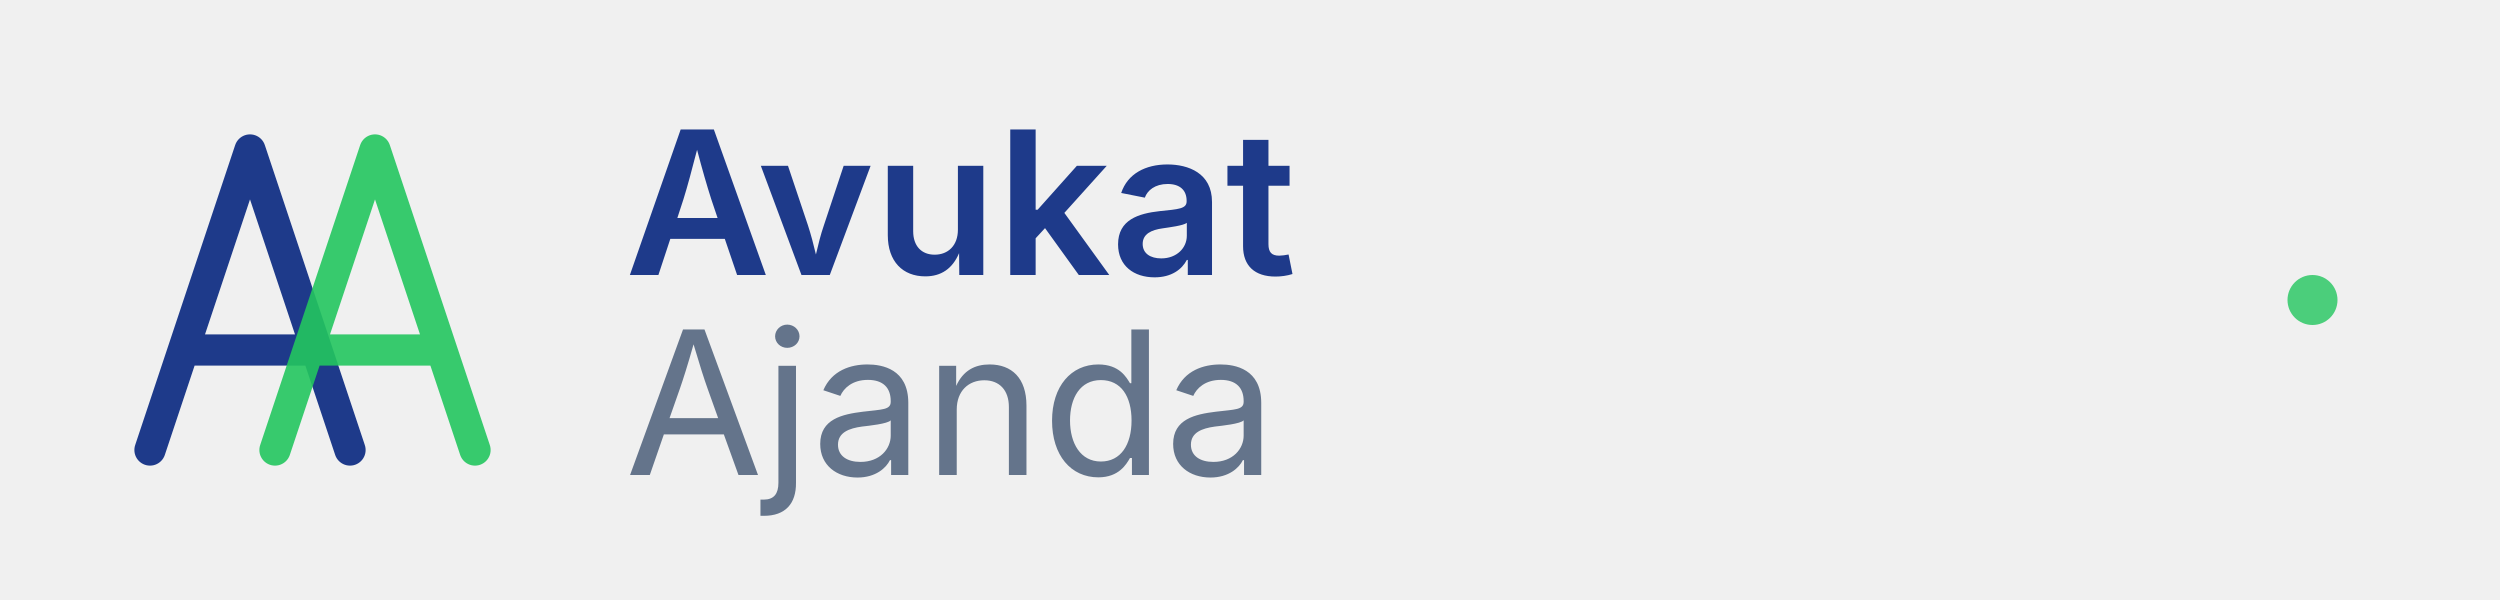
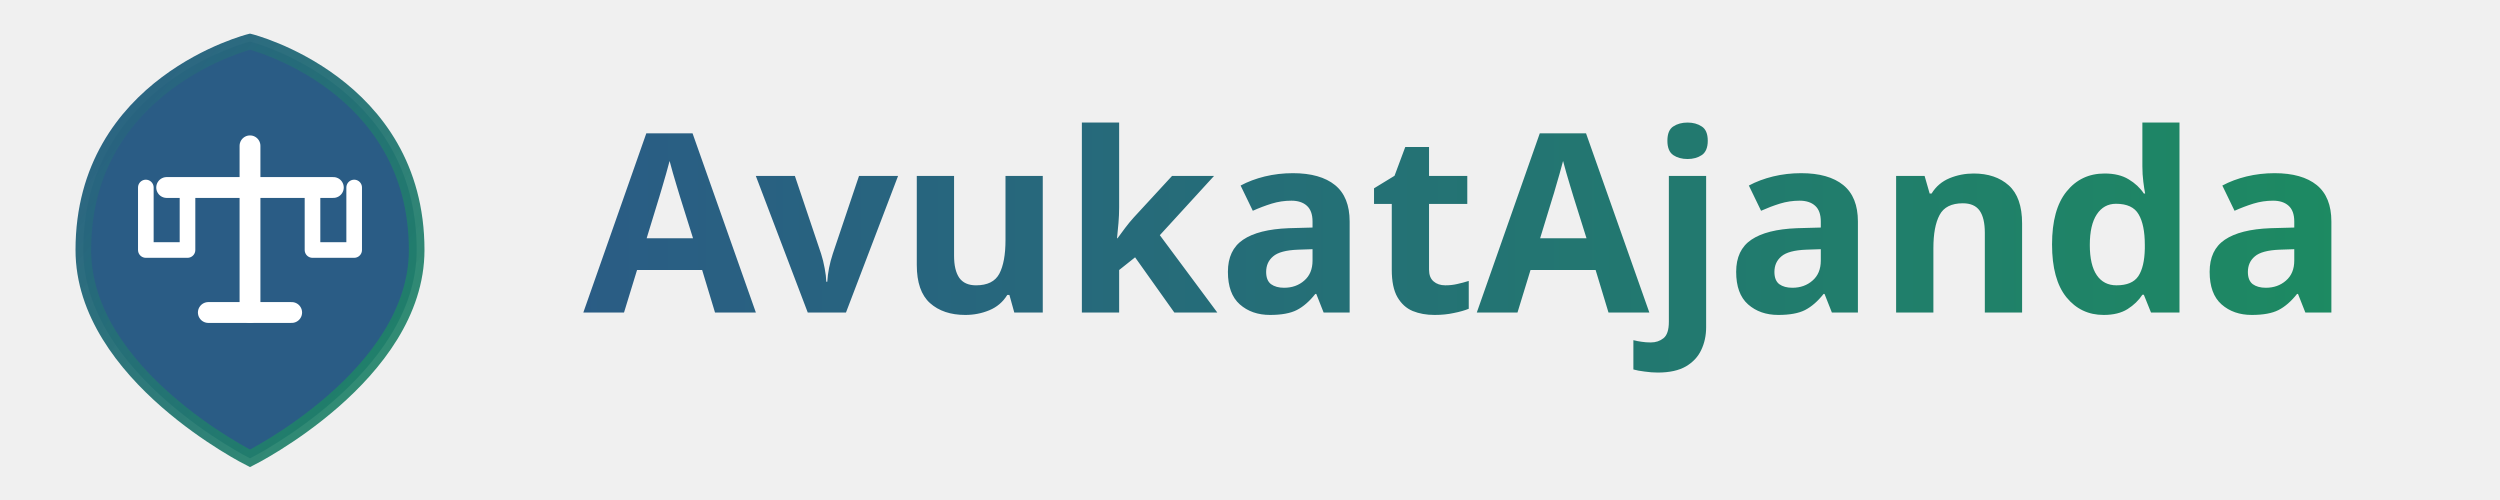
- <svg xmlns="http://www.w3.org/2000/svg" width="200" height="48" viewBox="0 0 200 48" fill="none">
-   <g id="monogram">
-     <path d="M12 36L20 12L28 36M15 28H25" stroke="#1E3A8A" stroke-width="2.5" stroke-linecap="round" stroke-linejoin="round" fill="none" />
-     <path d="M22 36L30 12L38 36M25 28H35" stroke="#22C55E" stroke-width="2.5" stroke-linecap="round" stroke-linejoin="round" fill="none" opacity="0.9" />
+ <svg xmlns="http://www.w3.org/2000/svg" width="240" height="48" viewBox="0 0 240 48" fill="none" role="img" aria-label="AvukatAjanda">
+   <defs>
+     <linearGradient id="textGradient" x1="0%" y1="0%" x2="100%" y2="0%">
+       <stop offset="0%" style="stop-color:#2A5C85;stop-opacity:1" />
+       <stop offset="100%" style="stop-color:#1D8A62;stop-opacity:1" />
+     </linearGradient>
+     <linearGradient id="iconGradient" x1="0%" y1="0%" x2="100%" y2="100%">
+       <stop offset="0%" style="stop-color:#2A5C85;stop-opacity:1" />
+       <stop offset="100%" style="stop-color:#1D8A62;stop-opacity:0.9" />
+     </linearGradient>
+   </defs>
+   <g id="logo-icon">
+     <path d="M24 4C24 4 8 8 8 24C8 36 24 44 24 44C24 44 40 36 40 24C40 8 24 4 24 4Z" fill="#2A5C85" stroke="url(#iconGradient)" stroke-width="1.5" />
+     <line x1="24" y1="14" x2="24" y2="30" stroke="white" stroke-width="2" stroke-linecap="round" />
+     <line x1="16" y1="18" x2="32" y2="18" stroke="white" stroke-width="2" stroke-linecap="round" />
+     <path d="M14 18L14 24L18 24L18 18" stroke="white" stroke-width="1.5" stroke-linecap="round" stroke-linejoin="round" fill="none" />
+     <path d="M30 18L30 24L34 24L34 18" stroke="white" stroke-width="1.5" stroke-linecap="round" stroke-linejoin="round" fill="none" />
+     <path d="M20 30L28 30" stroke="white" stroke-width="2" stroke-linecap="round" />
  </g>
-   <g id="logotype" transform="translate(50, 0)">
-     <text x="0" y="22" font-family="Inter, -apple-system, BlinkMacSystemFont, 'Segoe UI', sans-serif" font-size="16" font-weight="600" fill="#1E3A8A">
-       Avukat
-     </text>
-     <text x="0" y="38" font-family="Inter, -apple-system, BlinkMacSystemFont, 'Segoe UI', sans-serif" font-size="16" font-weight="400" fill="#64748B">
-       Ajanda
-     </text>
-   </g>
-   <circle cx="185" cy="24" r="2" fill="#22C55E" opacity="0.8" />
+   <text x="56" y="30" font-family="'Nunito Sans', sans-serif" font-size="24" font-weight="700" fill="url(#textGradient)">
+     AvukatAjanda
+   </text>
</svg>
